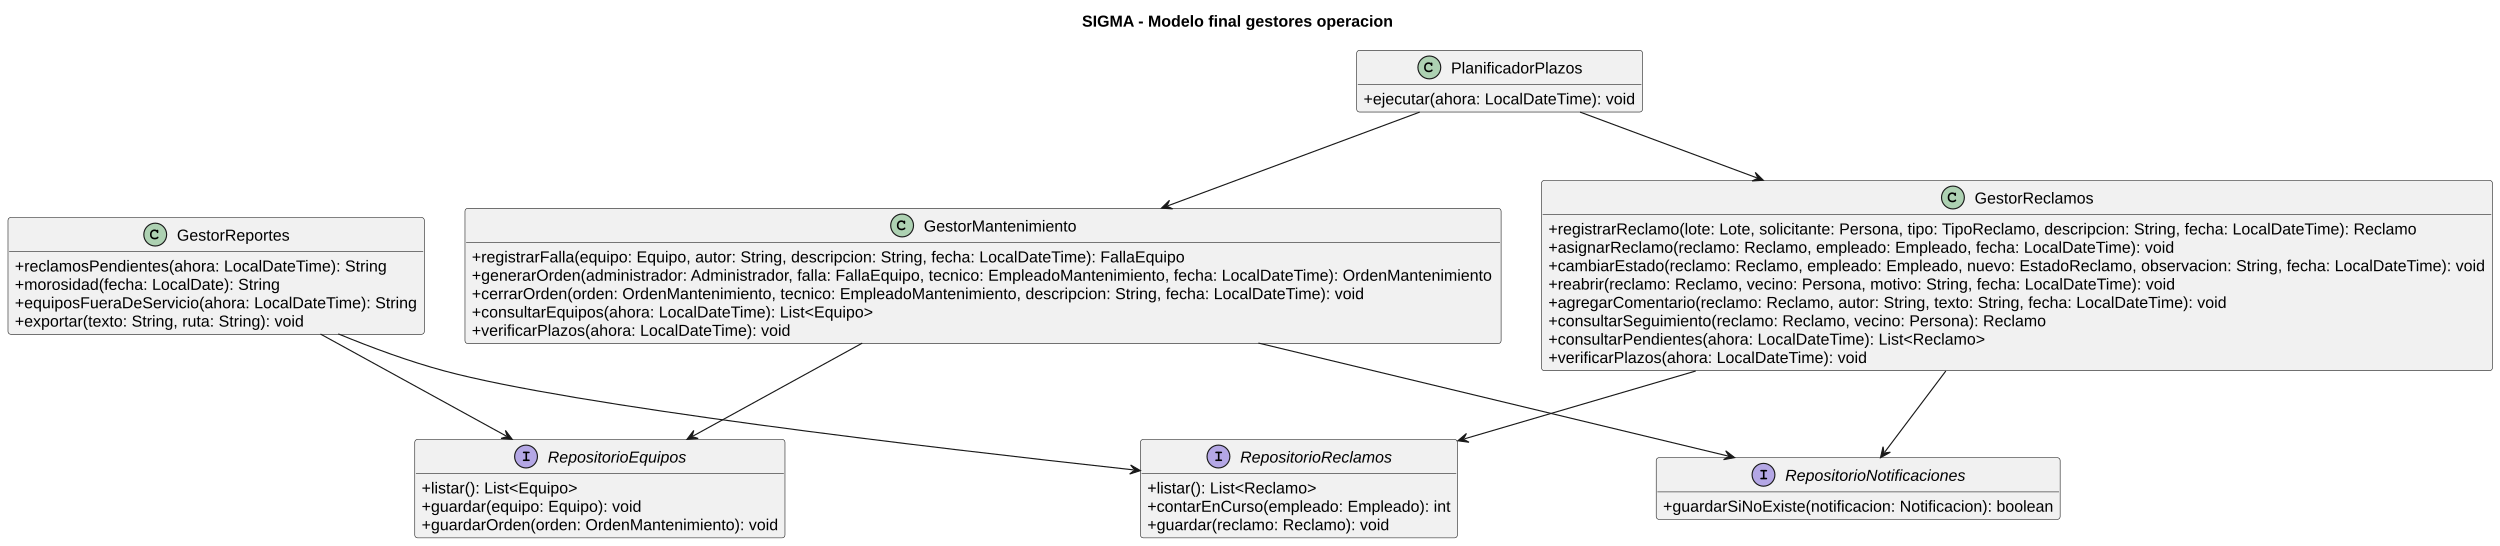
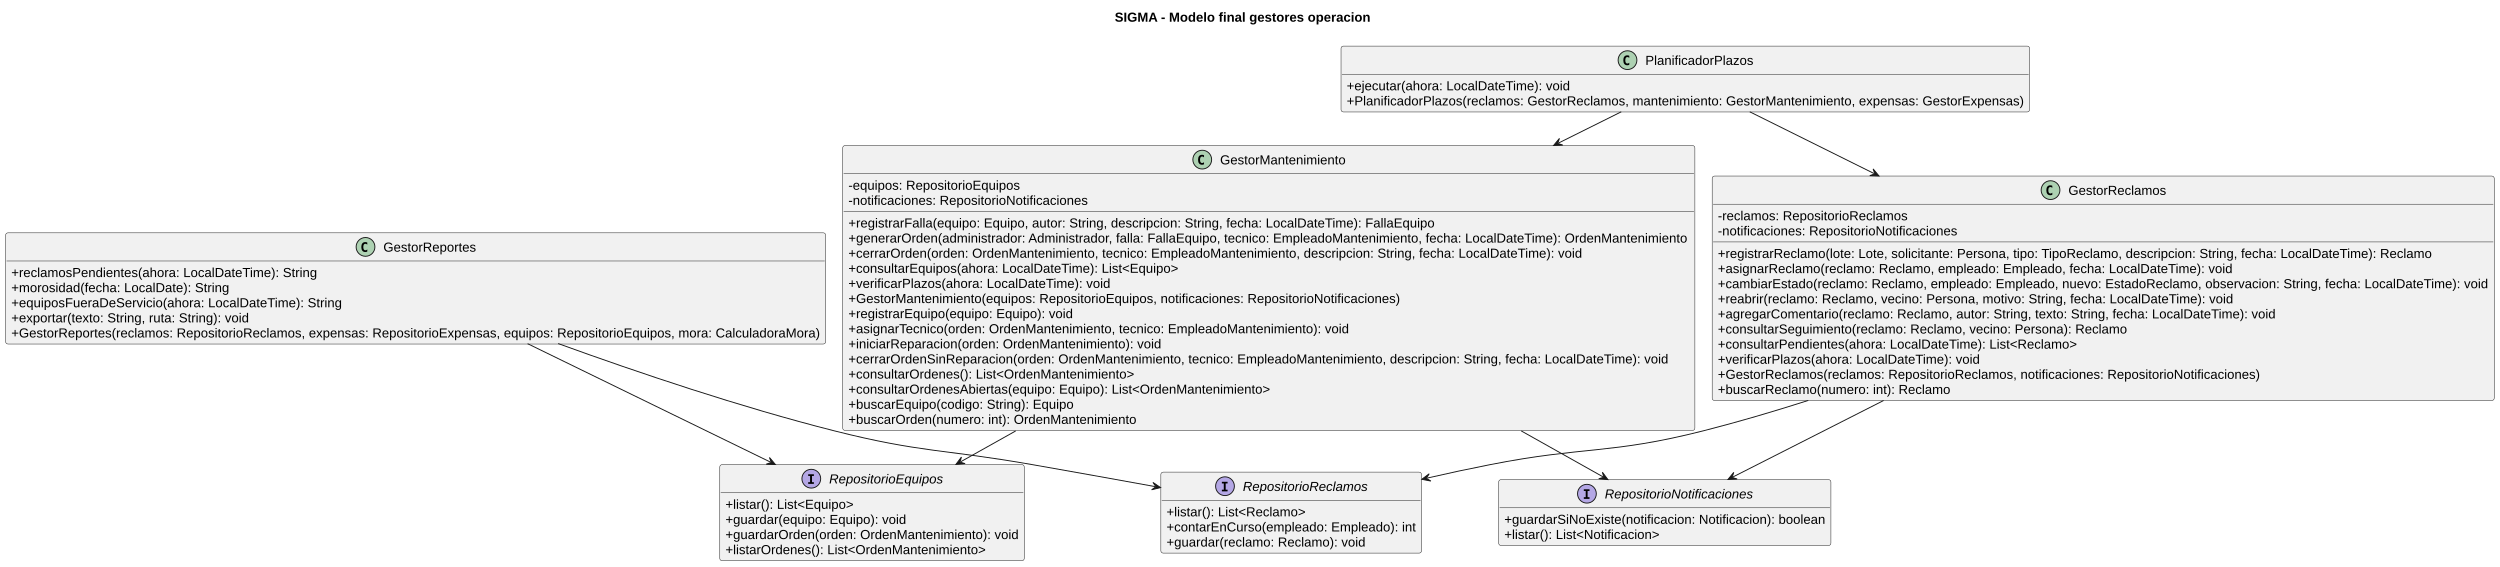
- <svg xmlns="http://www.w3.org/2000/svg" contentStyleType="text/css" height="478px" preserveAspectRatio="none" style="width:2191px;height:478px;background:#FFFFFF;" version="1.1" viewBox="0 0 2191 478" width="2191px" zoomAndPan="magnify">
+ <svg xmlns="http://www.w3.org/2000/svg" contentStyleType="text/css" height="604px" preserveAspectRatio="none" style="width:2664px;height:604px;background:#FFFFFF;" version="1.1" viewBox="0 0 2664 604" width="2664px" zoomAndPan="magnify">
  <defs />
  <g>
-     <text fill="#000000" font-family="Arial" font-size="14" font-weight="bold" lengthAdjust="spacing" textLength="280.813" x="948.269" y="23.361">SIGMA - Modelo final   gestores operacion</text>
+     <text fill="#000000" font-family="Arial" font-size="14" font-weight="bold" lengthAdjust="spacing" textLength="280.813" x="1187.843" y="23.132">SIGMA - Modelo final   gestores operacion</text>
    <g id="elem_GestorReclamos">
-       <rect codeLine="9" fill="#F1F1F1" height="166.789" id="GestorReclamos" rx="2.5" ry="2.5" style="stroke:#181818;stroke-width:0.5;" width="833.352" x="1351" y="158.099" />
-       <ellipse cx="1711.548" cy="173.099" fill="#ADD1B2" rx="10" ry="10" style="stroke:#181818;stroke-width:1;" />
-       <path d="M1712.955,169.161 Q1713.08,168.989 1713.236,168.903 Q1713.392,168.817 1713.564,168.817 Q1713.877,168.817 1714.072,169.028 Q1714.267,169.239 1714.267,169.739 L1714.267,170.927 Q1714.267,171.442 1714.072,171.653 Q1713.877,171.864 1713.564,171.864 Q1713.283,171.864 1713.111,171.708 Q1712.939,171.552 1712.861,171.13 Q1712.814,170.833 1712.673,170.677 Q1712.392,170.364 1711.884,170.185 Q1711.377,170.005 1710.877,170.005 Q1710.252,170.005 1709.72,170.278 Q1709.189,170.552 1708.791,171.169 Q1708.392,171.786 1708.392,172.63 L1708.392,173.536 Q1708.392,174.552 1709.127,175.224 Q1709.861,175.895 1711.158,175.895 Q1711.939,175.895 1712.486,175.692 Q1712.798,175.567 1713.158,175.208 Q1713.377,174.989 1713.494,174.919 Q1713.611,174.849 1713.767,174.849 Q1714.048,174.849 1714.267,175.067 Q1714.486,175.286 1714.486,175.567 Q1714.486,175.849 1714.189,176.177 Q1713.767,176.661 1713.111,176.927 Q1712.236,177.302 1711.173,177.302 Q1709.923,177.302 1708.923,176.786 Q1708.127,176.38 1707.556,175.497 Q1706.986,174.614 1706.986,173.567 L1706.986,172.614 Q1706.986,171.52 1707.494,170.575 Q1708.002,169.63 1708.908,169.114 Q1709.814,168.599 1710.814,168.599 Q1711.423,168.599 1711.955,168.739 Q1712.486,168.88 1712.955,169.161 Z " fill="#000000" />
-       <text fill="#000000" font-family="Arial" font-size="14" lengthAdjust="spacing" textLength="104.255" x="1730.548" y="178.41">GestorReclamos</text>
-       <line style="stroke:#181818;stroke-width:0.5;" x1="1352" x2="2183.352" y1="188.099" y2="188.099" />
-       <text fill="#000000" font-family="Arial" font-size="14" lengthAdjust="spacing" textLength="762.173" x="1357" y="205.459">+registrarReclamo(lote: Lote, solicitante: Persona, tipo: TipoReclamo, descripcion: String, fecha: LocalDateTime): Reclamo</text>
-       <text fill="#000000" font-family="Arial" font-size="14" lengthAdjust="spacing" textLength="548.981" x="1357" y="221.558">+asignarReclamo(reclamo: Reclamo, empleado: Empleado, fecha: LocalDateTime): void</text>
-       <text fill="#000000" font-family="Arial" font-size="14" lengthAdjust="spacing" textLength="821.352" x="1357" y="237.657">+cambiarEstado(reclamo: Reclamo, empleado: Empleado, nuevo: EstadoReclamo, observacion: String, fecha: LocalDateTime): void</text>
-       <text fill="#000000" font-family="Arial" font-size="14" lengthAdjust="spacing" textLength="549.726" x="1357" y="253.755">+reabrir(reclamo: Reclamo, vecino: Persona, motivo: String, fecha: LocalDateTime): void</text>
-       <text fill="#000000" font-family="Arial" font-size="14" lengthAdjust="spacing" textLength="594.877" x="1357" y="269.854">+agregarComentario(reclamo: Reclamo, autor: String, texto: String, fecha: LocalDateTime): void</text>
-       <text fill="#000000" font-family="Arial" font-size="14" lengthAdjust="spacing" textLength="436.14" x="1357" y="285.953">+consultarSeguimiento(reclamo: Reclamo, vecino: Persona): Reclamo</text>
-       <text fill="#000000" font-family="Arial" font-size="14" lengthAdjust="spacing" textLength="383.257" x="1357" y="302.051">+consultarPendientes(ahora: LocalDateTime): List&lt;Reclamo&gt;</text>
-       <text fill="#000000" font-family="Arial" font-size="14" lengthAdjust="spacing" textLength="279.727" x="1357" y="318.15">+verificarPlazos(ahora: LocalDateTime): void</text>
+       <rect codeLine="10" fill="#F1F1F1" height="239.184" id="GestorReclamos" rx="2.5" ry="2.5" style="stroke:#181818;stroke-width:0.5;" width="833.352" x="1824.5" y="187.599" />
+       <ellipse cx="2185.048" cy="202.599" fill="#ADD1B2" rx="10" ry="10" style="stroke:#181818;stroke-width:1.0;" />
+       <path d="M2186.938,207.555 Q2186.459,207.801 2185.933,207.924 Q2185.407,208.047 2184.826,208.047 Q2182.761,208.047 2181.674,206.686 Q2180.587,205.326 2180.587,202.756 Q2180.587,200.179 2181.674,198.818 Q2182.761,197.458 2184.826,197.458 Q2185.407,197.458 2185.94,197.581 Q2186.473,197.704 2186.938,197.95 L2186.938,200.192 Q2186.419,199.714 2185.93,199.492 Q2185.441,199.269 2184.921,199.269 Q2183.814,199.269 2183.25,200.148 Q2182.686,201.026 2182.686,202.756 Q2182.686,204.478 2183.25,205.357 Q2183.814,206.235 2184.921,206.235 Q2185.441,206.235 2185.93,206.013 Q2186.419,205.791 2186.938,205.312 Z " fill="#000000" />
+       <text fill="#000000" font-family="Arial" font-size="14" lengthAdjust="spacing" textLength="104.255" x="2204.048" y="207.681">GestorReclamos</text>
+       <line style="stroke:#181818;stroke-width:0.5;" x1="1825.5" x2="2656.852" y1="217.599" y2="217.599" />
+       <text fill="#000000" font-family="Arial" font-size="14" lengthAdjust="spacing" textLength="202.289" x="1830.5" y="234.731">-reclamos: RepositorioReclamos</text>
+       <text fill="#000000" font-family="Arial" font-size="14" lengthAdjust="spacing" textLength="255.233" x="1830.5" y="250.829">-notificaciones: RepositorioNotificaciones</text>
+       <line style="stroke:#181818;stroke-width:0.5;" x1="1825.5" x2="2656.852" y1="257.796" y2="257.796" />
+       <text fill="#000000" font-family="Arial" font-size="14" lengthAdjust="spacing" textLength="762.173" x="1830.5" y="274.928">+registrarReclamo(lote: Lote, solicitante: Persona, tipo: TipoReclamo, descripcion: String, fecha: LocalDateTime): Reclamo</text>
+       <text fill="#000000" font-family="Arial" font-size="14" lengthAdjust="spacing" textLength="548.981" x="1830.5" y="291.026">+asignarReclamo(reclamo: Reclamo, empleado: Empleado, fecha: LocalDateTime): void</text>
+       <text fill="#000000" font-family="Arial" font-size="14" lengthAdjust="spacing" textLength="821.352" x="1830.5" y="307.125">+cambiarEstado(reclamo: Reclamo, empleado: Empleado, nuevo: EstadoReclamo, observacion: String, fecha: LocalDateTime): void</text>
+       <text fill="#000000" font-family="Arial" font-size="14" lengthAdjust="spacing" textLength="549.726" x="1830.5" y="323.224">+reabrir(reclamo: Reclamo, vecino: Persona, motivo: String, fecha: LocalDateTime): void</text>
+       <text fill="#000000" font-family="Arial" font-size="14" lengthAdjust="spacing" textLength="594.877" x="1830.5" y="339.322">+agregarComentario(reclamo: Reclamo, autor: String, texto: String, fecha: LocalDateTime): void</text>
+       <text fill="#000000" font-family="Arial" font-size="14" lengthAdjust="spacing" textLength="436.14" x="1830.5" y="355.421">+consultarSeguimiento(reclamo: Reclamo, vecino: Persona): Reclamo</text>
+       <text fill="#000000" font-family="Arial" font-size="14" lengthAdjust="spacing" textLength="383.257" x="1830.5" y="371.519">+consultarPendientes(ahora: LocalDateTime): List&lt;Reclamo&gt;</text>
+       <text fill="#000000" font-family="Arial" font-size="14" lengthAdjust="spacing" textLength="279.727" x="1830.5" y="387.618">+verificarPlazos(ahora: LocalDateTime): void</text>
+       <text fill="#000000" font-family="Arial" font-size="14" lengthAdjust="spacing" textLength="577.732" x="1830.5" y="403.717">+GestorReclamos(reclamos: RepositorioReclamos, notificaciones: RepositorioNotificaciones)</text>
+       <text fill="#000000" font-family="Arial" font-size="14" lengthAdjust="spacing" textLength="247.816" x="1830.5" y="419.815">+buscarReclamo(numero: int): Reclamo</text>
    </g>
    <g id="elem_GestorMantenimiento">
-       <rect codeLine="20" fill="#F1F1F1" height="118.493" id="GestorMantenimiento" rx="2.5" ry="2.5" style="stroke:#181818;stroke-width:0.5;" width="908.062" x="407.5" y="182.599" />
-       <ellipse cx="790.61" cy="197.599" fill="#ADD1B2" rx="10" ry="10" style="stroke:#181818;stroke-width:1;" />
-       <path d="M792.017,193.661 Q792.142,193.489 792.298,193.403 Q792.454,193.317 792.626,193.317 Q792.938,193.317 793.134,193.528 Q793.329,193.739 793.329,194.239 L793.329,195.427 Q793.329,195.942 793.134,196.153 Q792.938,196.364 792.626,196.364 Q792.345,196.364 792.173,196.208 Q792.001,196.052 791.923,195.63 Q791.876,195.333 791.735,195.177 Q791.454,194.864 790.946,194.685 Q790.438,194.505 789.938,194.505 Q789.313,194.505 788.782,194.778 Q788.251,195.052 787.852,195.669 Q787.454,196.286 787.454,197.13 L787.454,198.036 Q787.454,199.052 788.188,199.724 Q788.923,200.395 790.22,200.395 Q791.001,200.395 791.548,200.192 Q791.86,200.067 792.22,199.708 Q792.438,199.489 792.556,199.419 Q792.673,199.349 792.829,199.349 Q793.11,199.349 793.329,199.567 Q793.548,199.786 793.548,200.067 Q793.548,200.349 793.251,200.677 Q792.829,201.161 792.173,201.427 Q791.298,201.802 790.235,201.802 Q788.985,201.802 787.985,201.286 Q787.188,200.88 786.618,199.997 Q786.048,199.114 786.048,198.067 L786.048,197.114 Q786.048,196.02 786.556,195.075 Q787.063,194.13 787.97,193.614 Q788.876,193.099 789.876,193.099 Q790.485,193.099 791.017,193.239 Q791.548,193.38 792.017,193.661 Z " fill="#000000" />
-       <text fill="#000000" font-family="Arial" font-size="14" lengthAdjust="spacing" textLength="133.841" x="809.61" y="202.91">GestorMantenimiento</text>
-       <line style="stroke:#181818;stroke-width:0.5;" x1="408.5" x2="1314.562" y1="212.599" y2="212.599" />
-       <text fill="#000000" font-family="Arial" font-size="14" lengthAdjust="spacing" textLength="625.263" x="413.5" y="229.959">+registrarFalla(equipo: Equipo, autor: String, descripcion: String, fecha: LocalDateTime): FallaEquipo</text>
-       <text fill="#000000" font-family="Arial" font-size="14" lengthAdjust="spacing" textLength="896.062" x="413.5" y="246.058">+generarOrden(administrador: Administrador, falla: FallaEquipo, tecnico: EmpleadoMantenimiento, fecha: LocalDateTime): OrdenMantenimiento</text>
-       <text fill="#000000" font-family="Arial" font-size="14" lengthAdjust="spacing" textLength="782.441" x="413.5" y="262.157">+cerrarOrden(orden: OrdenMantenimiento, tecnico: EmpleadoMantenimiento, descripcion: String, fecha: LocalDateTime): void</text>
-       <text fill="#000000" font-family="Arial" font-size="14" lengthAdjust="spacing" textLength="352.147" x="413.5" y="278.255">+consultarEquipos(ahora: LocalDateTime): List&lt;Equipo&gt;</text>
-       <text fill="#000000" font-family="Arial" font-size="14" lengthAdjust="spacing" textLength="279.727" x="413.5" y="294.354">+verificarPlazos(ahora: LocalDateTime): void</text>
+       <rect codeLine="25" fill="#F1F1F1" height="303.578" id="GestorMantenimiento" rx="2.5" ry="2.5" style="stroke:#181818;stroke-width:0.5;" width="908.062" x="898" y="155.099" />
+       <ellipse cx="1281.11" cy="170.099" fill="#ADD1B2" rx="10" ry="10" style="stroke:#181818;stroke-width:1.0;" />
+       <path d="M1283,175.055 Q1282.522,175.301 1281.995,175.424 Q1281.469,175.547 1280.888,175.547 Q1278.823,175.547 1277.736,174.186 Q1276.649,172.826 1276.649,170.256 Q1276.649,167.679 1277.736,166.318 Q1278.823,164.958 1280.888,164.958 Q1281.469,164.958 1282.002,165.081 Q1282.535,165.204 1283,165.45 L1283,167.692 Q1282.48,167.214 1281.992,166.992 Q1281.503,166.769 1280.983,166.769 Q1279.876,166.769 1279.312,167.648 Q1278.748,168.526 1278.748,170.256 Q1278.748,171.978 1279.312,172.857 Q1279.876,173.735 1280.983,173.735 Q1281.503,173.735 1281.992,173.513 Q1282.48,173.291 1283,172.812 Z " fill="#000000" />
+       <text fill="#000000" font-family="Arial" font-size="14" lengthAdjust="spacing" textLength="133.841" x="1300.11" y="175.181">GestorMantenimiento</text>
+       <line style="stroke:#181818;stroke-width:0.5;" x1="899" x2="1805.062" y1="185.099" y2="185.099" />
+       <text fill="#000000" font-family="Arial" font-size="14" lengthAdjust="spacing" textLength="182.889" x="904" y="202.231">-equipos: RepositorioEquipos</text>
+       <text fill="#000000" font-family="Arial" font-size="14" lengthAdjust="spacing" textLength="255.233" x="904" y="218.329">-notificaciones: RepositorioNotificaciones</text>
+       <line style="stroke:#181818;stroke-width:0.5;" x1="899" x2="1805.062" y1="225.296" y2="225.296" />
+       <text fill="#000000" font-family="Arial" font-size="14" lengthAdjust="spacing" textLength="625.263" x="904" y="242.428">+registrarFalla(equipo: Equipo, autor: String, descripcion: String, fecha: LocalDateTime): FallaEquipo</text>
+       <text fill="#000000" font-family="Arial" font-size="14" lengthAdjust="spacing" textLength="896.062" x="904" y="258.526">+generarOrden(administrador: Administrador, falla: FallaEquipo, tecnico: EmpleadoMantenimiento, fecha: LocalDateTime): OrdenMantenimiento</text>
+       <text fill="#000000" font-family="Arial" font-size="14" lengthAdjust="spacing" textLength="782.441" x="904" y="274.625">+cerrarOrden(orden: OrdenMantenimiento, tecnico: EmpleadoMantenimiento, descripcion: String, fecha: LocalDateTime): void</text>
+       <text fill="#000000" font-family="Arial" font-size="14" lengthAdjust="spacing" textLength="352.147" x="904" y="290.724">+consultarEquipos(ahora: LocalDateTime): List&lt;Equipo&gt;</text>
+       <text fill="#000000" font-family="Arial" font-size="14" lengthAdjust="spacing" textLength="279.727" x="904" y="306.822">+verificarPlazos(ahora: LocalDateTime): void</text>
+       <text fill="#000000" font-family="Arial" font-size="14" lengthAdjust="spacing" textLength="587.918" x="904" y="322.921">+GestorMantenimiento(equipos: RepositorioEquipos, notificaciones: RepositorioNotificaciones)</text>
+       <text fill="#000000" font-family="Arial" font-size="14" lengthAdjust="spacing" textLength="239.312" x="904" y="339.019">+registrarEquipo(equipo: Equipo): void</text>
+       <text fill="#000000" font-family="Arial" font-size="14" lengthAdjust="spacing" textLength="535.008" x="904" y="355.118">+asignarTecnico(orden: OrdenMantenimiento, tecnico: EmpleadoMantenimiento): void</text>
+       <text fill="#000000" font-family="Arial" font-size="14" lengthAdjust="spacing" textLength="333.45" x="904" y="371.217">+iniciarReparacion(orden: OrdenMantenimiento): void</text>
+       <text fill="#000000" font-family="Arial" font-size="14" lengthAdjust="spacing" textLength="874.275" x="904" y="387.315">+cerrarOrdenSinReparacion(orden: OrdenMantenimiento, tecnico: EmpleadoMantenimiento, descripcion: String, fecha: LocalDateTime): void</text>
+       <text fill="#000000" font-family="Arial" font-size="14" lengthAdjust="spacing" textLength="304.657" x="904" y="403.414">+consultarOrdenes(): List&lt;OrdenMantenimiento&gt;</text>
+       <text fill="#000000" font-family="Arial" font-size="14" lengthAdjust="spacing" textLength="449.429" x="904" y="419.513">+consultarOrdenesAbiertas(equipo: Equipo): List&lt;OrdenMantenimiento&gt;</text>
+       <text fill="#000000" font-family="Arial" font-size="14" lengthAdjust="spacing" textLength="240.092" x="904" y="435.611">+buscarEquipo(codigo: String): Equipo</text>
+       <text fill="#000000" font-family="Arial" font-size="14" lengthAdjust="spacing" textLength="306.981" x="904" y="451.71">+buscarOrden(numero: int): OrdenMantenimiento</text>
    </g>
    <g id="elem_GestorReportes">
-       <rect codeLine="28" fill="#F1F1F1" height="102.394" id="GestorReportes" rx="2.5" ry="2.5" style="stroke:#181818;stroke-width:0.5;" width="364.892" x="7" y="190.599" />
-       <ellipse cx="136.036" cy="205.599" fill="#ADD1B2" rx="10" ry="10" style="stroke:#181818;stroke-width:1;" />
-       <path d="M137.442,201.661 Q137.567,201.489 137.723,201.403 Q137.879,201.317 138.051,201.317 Q138.364,201.317 138.559,201.528 Q138.754,201.739 138.754,202.239 L138.754,203.427 Q138.754,203.942 138.559,204.153 Q138.364,204.364 138.051,204.364 Q137.77,204.364 137.598,204.208 Q137.426,204.052 137.348,203.63 Q137.301,203.333 137.161,203.177 Q136.879,202.864 136.372,202.685 Q135.864,202.505 135.364,202.505 Q134.739,202.505 134.208,202.778 Q133.676,203.052 133.278,203.669 Q132.879,204.286 132.879,205.13 L132.879,206.036 Q132.879,207.052 133.614,207.724 Q134.348,208.395 135.645,208.395 Q136.426,208.395 136.973,208.192 Q137.286,208.067 137.645,207.708 Q137.864,207.489 137.981,207.419 Q138.098,207.349 138.254,207.349 Q138.536,207.349 138.754,207.567 Q138.973,207.786 138.973,208.067 Q138.973,208.349 138.676,208.677 Q138.254,209.161 137.598,209.427 Q136.723,209.802 135.661,209.802 Q134.411,209.802 133.411,209.286 Q132.614,208.88 132.043,207.997 Q131.473,207.114 131.473,206.067 L131.473,205.114 Q131.473,204.02 131.981,203.075 Q132.489,202.13 133.395,201.614 Q134.301,201.099 135.301,201.099 Q135.911,201.099 136.442,201.239 Q136.973,201.38 137.442,201.661 Z " fill="#000000" />
-       <text fill="#000000" font-family="Arial" font-size="14" lengthAdjust="spacing" textLength="98.82" x="155.036" y="210.91">GestorReportes</text>
-       <line style="stroke:#181818;stroke-width:0.5;" x1="8" x2="370.892" y1="220.599" y2="220.599" />
-       <text fill="#000000" font-family="Arial" font-size="14" lengthAdjust="spacing" textLength="326.437" x="13" y="237.959">+reclamosPendientes(ahora: LocalDateTime): String</text>
-       <text fill="#000000" font-family="Arial" font-size="14" lengthAdjust="spacing" textLength="232.285" x="13" y="254.058">+morosidad(fecha: LocalDate): String</text>
-       <text fill="#000000" font-family="Arial" font-size="14" lengthAdjust="spacing" textLength="352.892" x="13" y="270.157">+equiposFueraDeServicio(ahora: LocalDateTime): String</text>
-       <text fill="#000000" font-family="Arial" font-size="14" lengthAdjust="spacing" textLength="253.278" x="13" y="286.255">+exportar(texto: String, ruta: String): void</text>
+       <rect codeLine="44" fill="#F1F1F1" height="118.493" id="GestorReportes" rx="2.5" ry="2.5" style="stroke:#181818;stroke-width:0.5;" width="873.8" x="6" y="248.099" />
+       <ellipse cx="389.49" cy="263.099" fill="#ADD1B2" rx="10" ry="10" style="stroke:#181818;stroke-width:1.0;" />
+       <path d="M391.379,268.055 Q390.901,268.301 390.375,268.424 Q389.848,268.547 389.267,268.547 Q387.203,268.547 386.116,267.187 Q385.029,265.826 385.029,263.256 Q385.029,260.679 386.116,259.318 Q387.203,257.958 389.267,257.958 Q389.848,257.958 390.381,258.081 Q390.915,258.204 391.379,258.45 L391.379,260.692 Q390.86,260.214 390.371,259.992 Q389.882,259.769 389.363,259.769 Q388.255,259.769 387.691,260.648 Q387.127,261.526 387.127,263.256 Q387.127,264.978 387.691,265.857 Q388.255,266.735 389.363,266.735 Q389.882,266.735 390.371,266.513 Q390.86,266.291 391.379,265.812 Z " fill="#000000" />
+       <text fill="#000000" font-family="Arial" font-size="14" lengthAdjust="spacing" textLength="98.82" x="408.49" y="268.181">GestorReportes</text>
+       <line style="stroke:#181818;stroke-width:0.5;" x1="7" x2="878.8" y1="278.099" y2="278.099" />
+       <text fill="#000000" font-family="Arial" font-size="14" lengthAdjust="spacing" textLength="326.437" x="12" y="295.231">+reclamosPendientes(ahora: LocalDateTime): String</text>
+       <text fill="#000000" font-family="Arial" font-size="14" lengthAdjust="spacing" textLength="232.285" x="12" y="311.329">+morosidad(fecha: LocalDate): String</text>
+       <text fill="#000000" font-family="Arial" font-size="14" lengthAdjust="spacing" textLength="352.892" x="12" y="327.428">+equiposFueraDeServicio(ahora: LocalDateTime): String</text>
+       <text fill="#000000" font-family="Arial" font-size="14" lengthAdjust="spacing" textLength="253.278" x="12" y="343.526">+exportar(texto: String, ruta: String): void</text>
+       <text fill="#000000" font-family="Arial" font-size="14" lengthAdjust="spacing" textLength="861.8" x="12" y="359.625">+GestorReportes(reclamos: RepositorioReclamos, expensas: RepositorioExpensas, equipos: RepositorioEquipos, mora: CalculadoraMora)</text>
    </g>
    <g id="elem_PlanificadorPlazos">
-       <rect codeLine="35" fill="#F1F1F1" height="54.099" id="PlanificadorPlazos" rx="2.5" ry="2.5" style="stroke:#181818;stroke-width:0.5;" width="250.506" x="1189" y="44.099" />
-       <ellipse cx="1252.667" cy="59.099" fill="#ADD1B2" rx="10" ry="10" style="stroke:#181818;stroke-width:1;" />
-       <path d="M1254.073,55.161 Q1254.198,54.989 1254.354,54.903 Q1254.511,54.817 1254.683,54.817 Q1254.995,54.817 1255.19,55.028 Q1255.386,55.239 1255.386,55.739 L1255.386,56.927 Q1255.386,57.442 1255.19,57.653 Q1254.995,57.864 1254.683,57.864 Q1254.401,57.864 1254.229,57.708 Q1254.058,57.552 1253.979,57.13 Q1253.933,56.833 1253.792,56.677 Q1253.511,56.364 1253.003,56.185 Q1252.495,56.005 1251.995,56.005 Q1251.37,56.005 1250.839,56.278 Q1250.308,56.552 1249.909,57.169 Q1249.511,57.786 1249.511,58.63 L1249.511,59.536 Q1249.511,60.552 1250.245,61.224 Q1250.979,61.895 1252.276,61.895 Q1253.058,61.895 1253.604,61.692 Q1253.917,61.567 1254.276,61.208 Q1254.495,60.989 1254.612,60.919 Q1254.729,60.849 1254.886,60.849 Q1255.167,60.849 1255.386,61.067 Q1255.604,61.286 1255.604,61.567 Q1255.604,61.849 1255.308,62.177 Q1254.886,62.661 1254.229,62.927 Q1253.354,63.302 1252.292,63.302 Q1251.042,63.302 1250.042,62.786 Q1249.245,62.38 1248.675,61.497 Q1248.104,60.614 1248.104,59.567 L1248.104,58.614 Q1248.104,57.52 1248.612,56.575 Q1249.12,55.63 1250.026,55.114 Q1250.933,54.599 1251.933,54.599 Q1252.542,54.599 1253.073,54.739 Q1253.604,54.88 1254.073,55.161 Z " fill="#000000" />
-       <text fill="#000000" font-family="Arial" font-size="14" lengthAdjust="spacing" textLength="115.172" x="1271.667" y="64.41">PlanificadorPlazos</text>
-       <line style="stroke:#181818;stroke-width:0.5;" x1="1190" x2="1438.506" y1="74.099" y2="74.099" />
-       <text fill="#000000" font-family="Arial" font-size="14" lengthAdjust="spacing" textLength="238.506" x="1195" y="91.46">+ejecutar(ahora: LocalDateTime): void</text>
+       <rect codeLine="52" fill="#F1F1F1" height="70.197" id="PlanificadorPlazos" rx="2.5" ry="2.5" style="stroke:#181818;stroke-width:0.5;" width="733.711" x="1429" y="49.099" />
+       <ellipse cx="1734.27" cy="64.099" fill="#ADD1B2" rx="10" ry="10" style="stroke:#181818;stroke-width:1.0;" />
+       <path d="M1736.159,69.055 Q1735.681,69.301 1735.154,69.424 Q1734.628,69.547 1734.047,69.547 Q1731.982,69.547 1730.896,68.186 Q1729.809,66.826 1729.809,64.256 Q1729.809,61.679 1730.896,60.318 Q1731.982,58.958 1734.047,58.958 Q1734.628,58.958 1735.161,59.081 Q1735.694,59.204 1736.159,59.45 L1736.159,61.692 Q1735.64,61.214 1735.151,60.992 Q1734.662,60.77 1734.143,60.77 Q1733.035,60.77 1732.471,61.648 Q1731.907,62.526 1731.907,64.256 Q1731.907,65.978 1732.471,66.857 Q1733.035,67.735 1734.143,67.735 Q1734.662,67.735 1735.151,67.513 Q1735.64,67.291 1736.159,66.812 Z " fill="#000000" />
+       <text fill="#000000" font-family="Arial" font-size="14" lengthAdjust="spacing" textLength="115.172" x="1753.27" y="69.181">PlanificadorPlazos</text>
+       <line style="stroke:#181818;stroke-width:0.5;" x1="1430" x2="2161.711" y1="79.099" y2="79.099" />
+       <text fill="#000000" font-family="Arial" font-size="14" lengthAdjust="spacing" textLength="238.506" x="1435" y="96.231">+ejecutar(ahora: LocalDateTime): void</text>
+       <text fill="#000000" font-family="Arial" font-size="14" lengthAdjust="spacing" textLength="721.711" x="1435" y="112.329">+PlanificadorPlazos(reclamos: GestorReclamos, mantenimiento: GestorMantenimiento, expensas: GestorExpensas)</text>
    </g>
    <g id="elem_RepositorioReclamos">
-       <rect codeLine="39" fill="#F1F1F1" height="86.296" id="RepositorioReclamos" rx="2.5" ry="2.5" style="stroke:#181818;stroke-width:0.5;" width="277.754" x="999.5" y="385.099" />
-       <ellipse cx="1067.85" cy="400.099" fill="#B4A7E5" rx="10" ry="10" style="stroke:#181818;stroke-width:1;" />
-       <path d="M1068.756,397.208 L1068.756,402.692 L1070.162,402.692 Q1070.678,402.692 1070.889,402.888 Q1071.1,403.083 1071.1,403.396 Q1071.1,403.708 1070.889,403.903 Q1070.678,404.099 1070.162,404.099 L1065.928,404.099 Q1065.428,404.099 1065.217,403.903 Q1065.006,403.708 1065.006,403.396 Q1065.006,403.083 1065.217,402.888 Q1065.428,402.692 1065.928,402.692 L1067.35,402.692 L1067.35,397.208 L1065.928,397.208 Q1065.428,397.208 1065.217,397.013 Q1065.006,396.817 1065.006,396.505 Q1065.006,396.192 1065.217,395.997 Q1065.428,395.802 1065.928,395.802 L1070.162,395.817 Q1070.678,395.817 1070.889,396.005 Q1071.1,396.192 1071.1,396.505 Q1071.1,396.817 1070.889,397.013 Q1070.678,397.208 1070.162,397.208 L1068.756,397.208 Z " fill="#000000" />
-       <text fill="#000000" font-family="Arial" font-size="14" font-style="italic" lengthAdjust="spacing" textLength="133.055" x="1086.85" y="405.41">RepositorioReclamos</text>
-       <line style="stroke:#181818;stroke-width:0.5;" x1="1000.5" x2="1276.254" y1="415.099" y2="415.099" />
-       <text fill="#000000" font-family="Arial" font-size="14" lengthAdjust="spacing" textLength="148.217" x="1005.5" y="432.459">+listar(): List&lt;Reclamo&gt;</text>
-       <text fill="#000000" font-family="Arial" font-size="14" lengthAdjust="spacing" textLength="265.754" x="1005.5" y="448.558">+contarEnCurso(empleado: Empleado): int</text>
-       <text fill="#000000" font-family="Arial" font-size="14" lengthAdjust="spacing" textLength="212.03" x="1005.5" y="464.657">+guardar(reclamo: Reclamo): void</text>
+       <rect codeLine="57" fill="#F1F1F1" height="86.296" id="RepositorioReclamos" rx="2.5" ry="2.5" style="stroke:#181818;stroke-width:0.5;" width="277.754" x="1237" y="503.099" />
+       <ellipse cx="1305.35" cy="518.099" fill="#B4A7E5" rx="10" ry="10" style="stroke:#181818;stroke-width:1.0;" />
+       <path d="M1302.025,515.17 L1302.025,513.393 L1308.102,513.393 L1308.102,515.17 L1306.072,515.17 L1306.072,521.821 L1308.102,521.821 L1308.102,523.599 L1302.025,523.599 L1302.025,521.821 L1304.056,521.821 L1304.056,515.17 Z " fill="#000000" />
+       <text fill="#000000" font-family="Arial" font-size="14" font-style="italic" lengthAdjust="spacing" textLength="133.055" x="1324.35" y="523.181">RepositorioReclamos</text>
+       <line style="stroke:#181818;stroke-width:0.5;" x1="1238" x2="1513.754" y1="533.099" y2="533.099" />
+       <text fill="#000000" font-family="Arial" font-size="14" lengthAdjust="spacing" textLength="148.217" x="1243" y="550.231">+listar(): List&lt;Reclamo&gt;</text>
+       <text fill="#000000" font-family="Arial" font-size="14" lengthAdjust="spacing" textLength="265.754" x="1243" y="566.329">+contarEnCurso(empleado: Empleado): int</text>
+       <text fill="#000000" font-family="Arial" font-size="14" lengthAdjust="spacing" textLength="212.03" x="1243" y="582.428">+guardar(reclamo: Reclamo): void</text>
    </g>
    <g id="elem_RepositorioEquipos">
-       <rect codeLine="45" fill="#F1F1F1" height="86.296" id="RepositorioEquipos" rx="2.5" ry="2.5" style="stroke:#181818;stroke-width:0.5;" width="324.45" x="363.5" y="385.099" />
-       <ellipse cx="461.022" cy="400.099" fill="#B4A7E5" rx="10" ry="10" style="stroke:#181818;stroke-width:1;" />
-       <path d="M461.928,397.208 L461.928,402.692 L463.334,402.692 Q463.85,402.692 464.061,402.888 Q464.272,403.083 464.272,403.396 Q464.272,403.708 464.061,403.903 Q463.85,404.099 463.334,404.099 L459.1,404.099 Q458.6,404.099 458.389,403.903 Q458.178,403.708 458.178,403.396 Q458.178,403.083 458.389,402.888 Q458.6,402.692 459.1,402.692 L460.522,402.692 L460.522,397.208 L459.1,397.208 Q458.6,397.208 458.389,397.013 Q458.178,396.817 458.178,396.505 Q458.178,396.192 458.389,395.997 Q458.6,395.802 459.1,395.802 L463.334,395.817 Q463.85,395.817 464.061,396.005 Q464.272,396.192 464.272,396.505 Q464.272,396.817 464.061,397.013 Q463.85,397.208 463.334,397.208 L461.928,397.208 Z " fill="#000000" />
-       <text fill="#000000" font-family="Arial" font-size="14" font-style="italic" lengthAdjust="spacing" textLength="121.406" x="480.022" y="405.41">RepositorioEquipos</text>
-       <line style="stroke:#181818;stroke-width:0.5;" x1="364.5" x2="686.95" y1="415.099" y2="415.099" />
-       <text fill="#000000" font-family="Arial" font-size="14" lengthAdjust="spacing" textLength="136.568" x="369.5" y="432.459">+listar(): List&lt;Equipo&gt;</text>
-       <text fill="#000000" font-family="Arial" font-size="14" lengthAdjust="spacing" textLength="192.63" x="369.5" y="448.558">+guardar(equipo: Equipo): void</text>
-       <text fill="#000000" font-family="Arial" font-size="14" lengthAdjust="spacing" textLength="312.45" x="369.5" y="464.657">+guardarOrden(orden: OrdenMantenimiento): void</text>
+       <rect codeLine="63" fill="#F1F1F1" height="102.394" id="RepositorioEquipos" rx="2.5" ry="2.5" style="stroke:#181818;stroke-width:0.5;" width="324.45" x="767" y="495.099" />
+       <ellipse cx="864.522" cy="510.099" fill="#B4A7E5" rx="10" ry="10" style="stroke:#181818;stroke-width:1.0;" />
+       <path d="M861.198,507.17 L861.198,505.393 L867.275,505.393 L867.275,507.17 L865.245,507.17 L865.245,513.821 L867.275,513.821 L867.275,515.599 L861.198,515.599 L861.198,513.821 L863.228,513.821 L863.228,507.17 Z " fill="#000000" />
+       <text fill="#000000" font-family="Arial" font-size="14" font-style="italic" lengthAdjust="spacing" textLength="121.406" x="883.522" y="515.181">RepositorioEquipos</text>
+       <line style="stroke:#181818;stroke-width:0.5;" x1="768" x2="1090.45" y1="525.099" y2="525.099" />
+       <text fill="#000000" font-family="Arial" font-size="14" lengthAdjust="spacing" textLength="136.568" x="773" y="542.231">+listar(): List&lt;Equipo&gt;</text>
+       <text fill="#000000" font-family="Arial" font-size="14" lengthAdjust="spacing" textLength="192.63" x="773" y="558.329">+guardar(equipo: Equipo): void</text>
+       <text fill="#000000" font-family="Arial" font-size="14" lengthAdjust="spacing" textLength="312.45" x="773" y="574.428">+guardarOrden(orden: OrdenMantenimiento): void</text>
+       <text fill="#000000" font-family="Arial" font-size="14" lengthAdjust="spacing" textLength="277.409" x="773" y="590.526">+listarOrdenes(): List&lt;OrdenMantenimiento&gt;</text>
    </g>
    <g id="elem_RepositorioNotificaciones">
-       <rect codeLine="51" fill="#F1F1F1" height="54.099" id="RepositorioNotificaciones" rx="2.5" ry="2.5" style="stroke:#181818;stroke-width:0.5;" width="354.016" x="1451.5" y="401.099" />
-       <ellipse cx="1545.525" cy="416.099" fill="#B4A7E5" rx="10" ry="10" style="stroke:#181818;stroke-width:1;" />
-       <path d="M1546.432,413.208 L1546.432,418.692 L1547.838,418.692 Q1548.353,418.692 1548.564,418.888 Q1548.775,419.083 1548.775,419.396 Q1548.775,419.708 1548.564,419.903 Q1548.353,420.099 1547.838,420.099 L1543.603,420.099 Q1543.103,420.099 1542.893,419.903 Q1542.682,419.708 1542.682,419.396 Q1542.682,419.083 1542.893,418.888 Q1543.103,418.692 1543.603,418.692 L1545.025,418.692 L1545.025,413.208 L1543.603,413.208 Q1543.103,413.208 1542.893,413.013 Q1542.682,412.817 1542.682,412.505 Q1542.682,412.192 1542.893,411.997 Q1543.103,411.802 1543.603,411.802 L1547.838,411.817 Q1548.353,411.817 1548.564,412.005 Q1548.775,412.192 1548.775,412.505 Q1548.775,412.817 1548.564,413.013 Q1548.353,413.208 1547.838,413.208 L1546.432,413.208 Z " fill="#000000" />
-       <text fill="#000000" font-family="Arial" font-size="14" font-style="italic" lengthAdjust="spacing" textLength="157.965" x="1564.525" y="421.41">RepositorioNotificaciones</text>
-       <line style="stroke:#181818;stroke-width:0.5;" x1="1452.5" x2="1804.516" y1="431.099" y2="431.099" />
-       <text fill="#000000" font-family="Arial" font-size="14" lengthAdjust="spacing" textLength="342.016" x="1457.5" y="448.459">+guardarSiNoExiste(notificacion: Notificacion): boolean</text>
+       <rect codeLine="70" fill="#F1F1F1" height="70.197" id="RepositorioNotificaciones" rx="2.5" ry="2.5" style="stroke:#181818;stroke-width:0.5;" width="354.016" x="1597" y="511.099" />
+       <ellipse cx="1691.025" cy="526.099" fill="#B4A7E5" rx="10" ry="10" style="stroke:#181818;stroke-width:1.0;" />
+       <path d="M1687.701,523.17 L1687.701,521.393 L1693.778,521.393 L1693.778,523.17 L1691.748,523.17 L1691.748,529.821 L1693.778,529.821 L1693.778,531.599 L1687.701,531.599 L1687.701,529.821 L1689.731,529.821 L1689.731,523.17 Z " fill="#000000" />
+       <text fill="#000000" font-family="Arial" font-size="14" font-style="italic" lengthAdjust="spacing" textLength="157.965" x="1710.025" y="531.181">RepositorioNotificaciones</text>
+       <line style="stroke:#181818;stroke-width:0.5;" x1="1598" x2="1950.016" y1="541.099" y2="541.099" />
+       <text fill="#000000" font-family="Arial" font-size="14" lengthAdjust="spacing" textLength="342.016" x="1603" y="558.231">+guardarSiNoExiste(notificacion: Notificacion): boolean</text>
+       <text fill="#000000" font-family="Arial" font-size="14" lengthAdjust="spacing" textLength="165.341" x="1603" y="574.329">+listar(): List&lt;Notificacion&gt;</text>
    </g>
-     <g id="link_GestorReclamos_RepositorioReclamos">
-       <path codeLine="54" d="M1486.12,325.139 C1413.83,346.339 1344.938,366.55 1283.428,384.59 " fill="none" id="GestorReclamos-to-RepositorioReclamos" style="stroke:#181818;stroke-width:1;" />
-       <polygon fill="#181818" points="1277.67,386.279,1287.432,387.584,1282.468,384.872,1285.18,379.907,1277.67,386.279" style="stroke:#181818;stroke-width:1;" />
-     </g>
-     <g id="link_GestorMantenimiento_RepositorioEquipos">
-       <path codeLine="55" d="M755.65,300.719 C705.83,328.079 652.779,357.211 607.319,382.171 " fill="none" id="GestorMantenimiento-to-RepositorioEquipos" style="stroke:#181818;stroke-width:1;" />
-       <polygon fill="#181818" points="602.06,385.059,611.874,384.233,606.443,382.652,608.024,377.221,602.06,385.059" style="stroke:#181818;stroke-width:1;" />
-     </g>
-     <g id="link_GestorReportes_RepositorioReclamos">
-       <path codeLine="56" d="M296.47,292.619 C326.08,304.829 358.58,316.769 389.5,325.099 C501.4,355.259 809.466,391.707 993.446,411.807 " fill="none" id="GestorReportes-to-RepositorioReclamos" style="stroke:#181818;stroke-width:1;" />
-       <polygon fill="#181818" points="999.41,412.459,990.898,407.505,994.44,411.916,990.029,415.457,999.41,412.459" style="stroke:#181818;stroke-width:1;" />
-     </g>
-     <g id="link_GestorReportes_RepositorioEquipos">
-       <path codeLine="57" d="M280.87,292.769 C333.53,321.689 393.72,354.741 443.67,382.161 " fill="none" id="GestorReportes-to-RepositorioEquipos" style="stroke:#181818;stroke-width:1;" />
-       <polygon fill="#181818" points="448.93,385.049,442.965,377.211,444.547,382.643,439.116,384.224,448.93,385.049" style="stroke:#181818;stroke-width:1;" />
-     </g>
-     <g id="link_PlanificadorPlazos_GestorReclamos">
-       <path codeLine="58" d="M1384.78,98.239 C1428.4,114.469 1481.457,134.196 1539.747,155.886 " fill="none" id="PlanificadorPlazos-to-GestorReclamos" style="stroke:#181818;stroke-width:1;" />
-       <polygon fill="#181818" points="1545.37,157.979,1538.33,151.091,1540.684,156.235,1535.54,158.589,1545.37,157.979" style="stroke:#181818;stroke-width:1;" />
-     </g>
-     <g id="link_PlanificadorPlazos_GestorMantenimiento">
-       <path codeLine="59" d="M1244.22,98.239 C1183.95,120.659 1100.544,151.687 1023.514,180.337 " fill="none" id="PlanificadorPlazos-to-GestorMantenimiento" style="stroke:#181818;stroke-width:1;" />
-       <polygon fill="#181818" points="1017.89,182.429,1027.72,183.04,1022.576,180.686,1024.931,175.542,1017.89,182.429" style="stroke:#181818;stroke-width:1;" />
-     </g>
-     <g id="link_GestorReclamos_RepositorioNotificaciones">
-       <path codeLine="60" d="M1705.32,325.139 C1684.64,352.579 1666.711,376.387 1651.711,396.287 " fill="none" id="GestorReclamos-to-RepositorioNotificaciones" style="stroke:#181818;stroke-width:1;" />
-       <polygon fill="#181818" points="1648.1,401.079,1656.711,396.299,1651.11,397.086,1650.323,391.484,1648.1,401.079" style="stroke:#181818;stroke-width:1;" />
-     </g>
-     <g id="link_GestorMantenimiento_RepositorioNotificaciones">
-       <path codeLine="61" d="M1102.87,300.659 C1242.85,334.329 1406.426,373.675 1514.376,399.645 " fill="none" id="GestorMantenimiento-to-RepositorioNotificaciones" style="stroke:#181818;stroke-width:1;" />
-       <polygon fill="#181818" points="1520.21,401.049,1512.395,395.055,1515.349,399.879,1510.524,402.833,1520.21,401.049" style="stroke:#181818;stroke-width:1;" />
-     </g>
+     <polygon fill="#181818" points="1515.089,510.737,1524.754,512.631,1519.963,509.623,1522.971,504.832,1515.089,510.737" style="stroke:#181818;stroke-width:1.0;" />
+     <path d="M1926.898,426.691 C1889.491,438.652 1851.598,449.794 1815,459.099 C1716,484.268 1688.225,475.361 1588,495.099 C1564.347,499.757 1545.177,503.858 1520.938,509.4 " fill="none" style="stroke:#181818;stroke-width:1.0;" />
+     <polygon fill="#181818" points="1018.599,494.898,1028.406,493.988,1022.961,492.454,1024.496,487.009,1018.599,494.898" style="stroke:#181818;stroke-width:1.0;" />
+     <path d="M1082.311,459.201 C1059.733,471.851 1043.35,481.031 1023.834,491.965 " fill="none" style="stroke:#181818;stroke-width:1.0;" />
+     <polygon fill="#181818" points="1236.703,519.577,1228.562,514.035,1231.784,518.685,1227.134,521.906,1236.703,519.577" style="stroke:#181818;stroke-width:1.0;" />
+     <path d="M594.738,366.107 C680.191,397.089 789.439,433.918 889,459.099 C981.229,482.425 1006.305,478.619 1100,495.099 C1144.483,502.923 1187.059,510.569 1230.8,518.506 " fill="none" style="stroke:#181818;stroke-width:1.0;" />
+     <polygon fill="#181818" points="826.285,495.009,819.948,487.469,821.79,492.817,816.442,494.659,826.285,495.009" style="stroke:#181818;stroke-width:1.0;" />
+     <path d="M562.2,366.227 C643.138,405.697 743.686,454.729 820.892,492.379 " fill="none" style="stroke:#181818;stroke-width:1.0;" />
+     <polygon fill="#181818" points="2002.285,187.546,1996.004,179.96,1997.807,185.322,1992.445,187.125,2002.285,187.546" style="stroke:#181818;stroke-width:1.0;" />
+     <path d="M1864.556,119.146 C1902.345,137.913 1946.381,159.782 1996.911,184.877 " fill="none" style="stroke:#181818;stroke-width:1.0;" />
+     <polygon fill="#181818" points="1655.462,155.051,1665.302,154.622,1659.938,152.823,1661.737,147.46,1655.462,155.051" style="stroke:#181818;stroke-width:1.0;" />
+     <path d="M1727.598,119.146 C1706.557,129.619 1687.276,139.216 1660.833,152.377 " fill="none" style="stroke:#181818;stroke-width:1.0;" />
+     <polygon fill="#181818" points="1841.288,510.95,1851.124,510.444,1845.747,508.688,1847.503,503.31,1841.288,510.95" style="stroke:#181818;stroke-width:1.0;" />
+     <path d="M2007.158,426.772 C1946.334,457.64 1890.892,485.777 1846.638,508.235 " fill="none" style="stroke:#181818;stroke-width:1.0;" />
+     <polygon fill="#181818" points="1713.387,511.058,1707.498,503.163,1709.027,508.609,1703.581,510.138,1713.387,511.058" style="stroke:#181818;stroke-width:1.0;" />
+     <path d="M1621.052,459.201 C1655.405,478.494 1682.301,493.599 1708.155,508.12 " fill="none" style="stroke:#181818;stroke-width:1.0;" />
  </g>
</svg>
